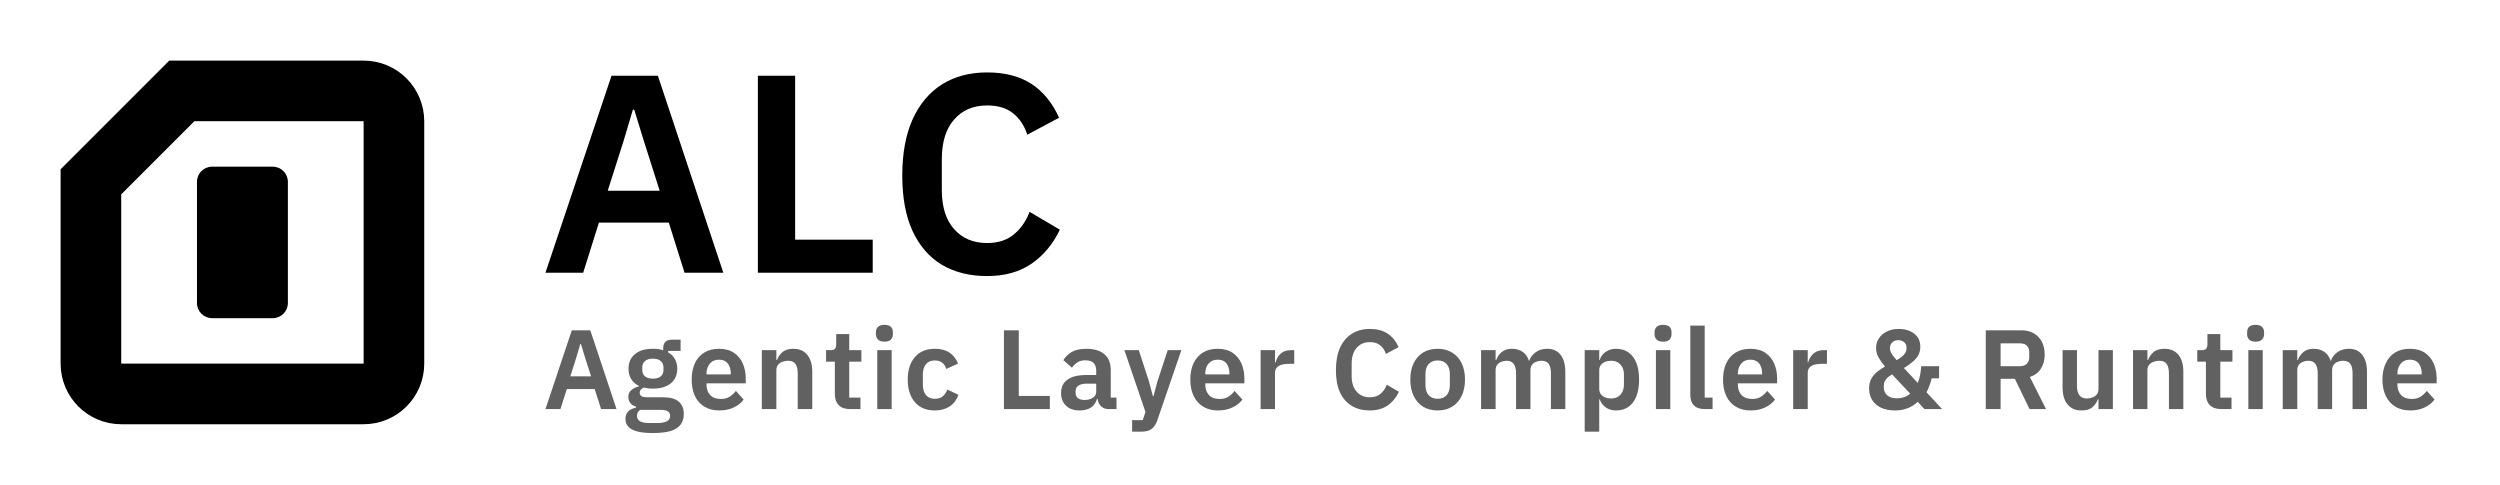
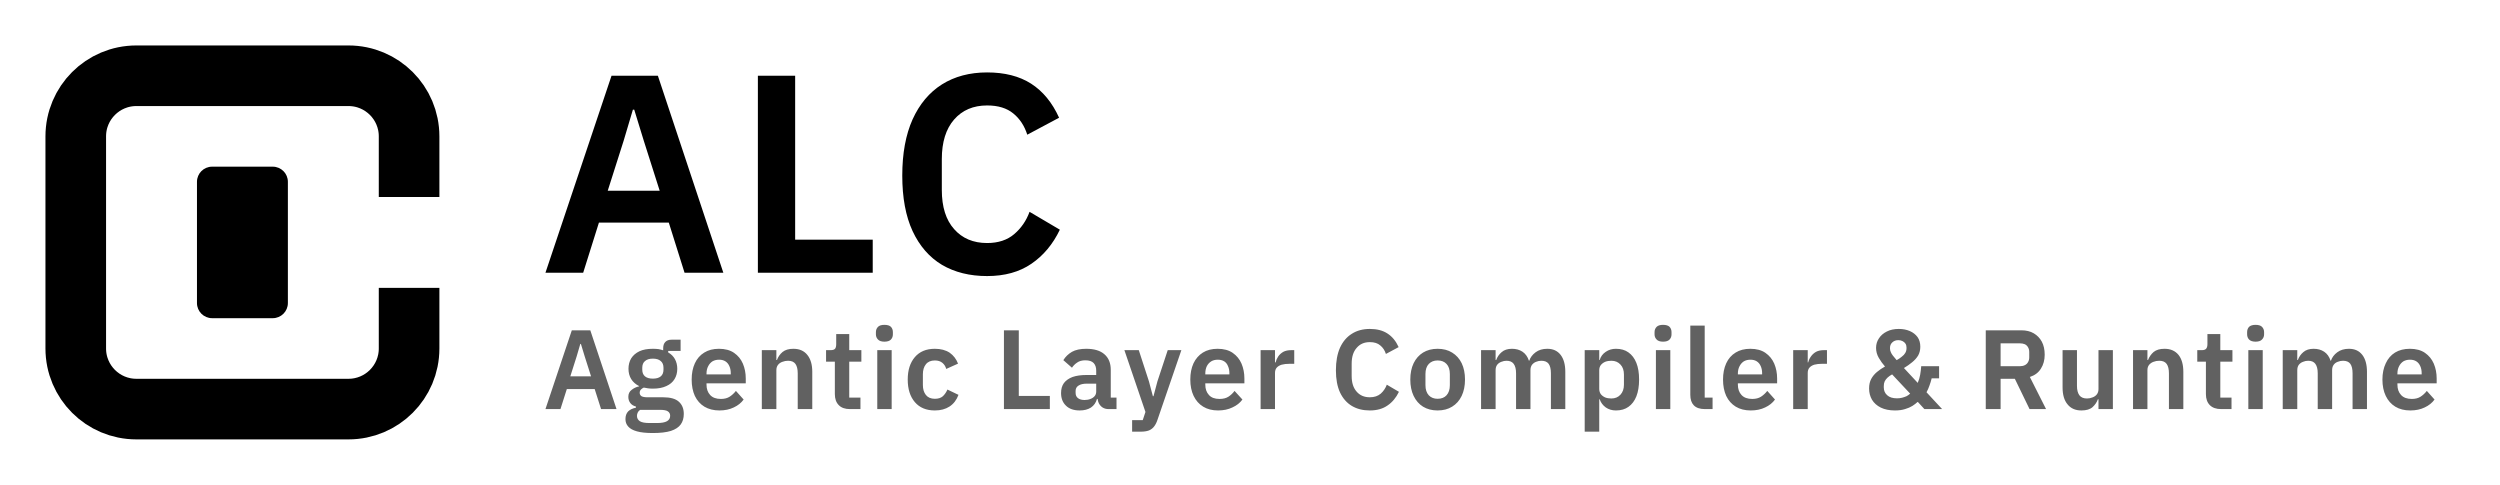
<svg xmlns="http://www.w3.org/2000/svg" viewBox="0 0 165 32" width="165" height="32" role="img" fill="currentColor">
-   <path d="M12 6H24a2 2 0 0 1 2 2V24a2 2 0 0 1-2 2H8a2 2 0 0 1-2-2V12Z" fill="none" stroke="currentColor" stroke-width="4" stroke-linejoin="miter" />
+   <path d="M27 19V23a4 4 0 0 1-4 4H9a4 4 0 0 1-4-4V9a4 4 0 0 1 4-4h14a4 4 0 0 1 4 4v4" fill="none" stroke="currentColor" stroke-width="4" />
  <rect x="13" y="11" width="6" height="10" rx="1" fill="currentColor" />
  <path d="M12.13 0H9.57L8.53 -3.31H3.92L2.88 0H0.39L4.75 -13H7.81ZM7.93 -5.41 6.88 -8.71 6.25 -10.76H6.16L5.55 -8.71L4.5 -5.41Z M21.99 0H14.41V-13H16.87V-2.18H21.99Z M29.54 0.22Q27.82 0.22 26.56 -0.52Q25.31 -1.27 24.62 -2.75Q23.94 -4.22 23.94 -6.41Q23.94 -8.6 24.62 -10.12Q25.31 -11.64 26.56 -12.43Q27.82 -13.22 29.54 -13.22Q31.28 -13.22 32.44 -12.48Q33.61 -11.73 34.29 -10.23L32.19 -9.11Q31.91 -9.99 31.27 -10.51Q30.63 -11.04 29.54 -11.04Q28.17 -11.04 27.36 -10.11Q26.55 -9.18 26.55 -7.5V-5.46Q26.55 -3.79 27.36 -2.88Q28.17 -1.96 29.54 -1.96Q30.64 -1.96 31.33 -2.55Q32.02 -3.14 32.34 -4.02L34.34 -2.84Q33.65 -1.4 32.46 -0.59Q31.28 0.22 29.54 0.22Z" transform="translate(35.61 18)" />
  <path d="M4.85 0H3.83L3.41 -1.32H1.57L1.15 0H0.16L1.9 -5.2H3.12ZM3.17 -2.16 2.75 -3.48 2.5 -4.3H2.46L2.22 -3.48L1.8 -2.16Z M9.29 0.32Q9.29 0.73 9.09 1.01Q8.89 1.29 8.44 1.44Q7.99 1.58 7.25 1.58Q6.59 1.58 6.2 1.47Q5.8 1.36 5.62 1.15Q5.44 0.95 5.44 0.66Q5.44 0.34 5.62 0.15Q5.81 -0.03 6.13 -0.09V-0.17Q5.89 -0.23 5.76 -0.4Q5.63 -0.57 5.63 -0.81Q5.63 -1.11 5.85 -1.27Q6.06 -1.44 6.34 -1.5V-1.52Q6 -1.69 5.82 -1.98Q5.64 -2.27 5.64 -2.66Q5.64 -3.05 5.82 -3.35Q6.01 -3.65 6.37 -3.82Q6.72 -3.98 7.25 -3.98Q7.44 -3.98 7.61 -3.96Q7.78 -3.93 7.93 -3.88V-4.01Q7.93 -4.29 8.07 -4.43Q8.21 -4.58 8.48 -4.58H9.08V-3.84H8.26V-3.74Q8.56 -3.57 8.71 -3.29Q8.86 -3.01 8.86 -2.66Q8.86 -2.27 8.68 -1.98Q8.5 -1.68 8.14 -1.52Q7.78 -1.35 7.25 -1.35Q7.08 -1.35 6.93 -1.37Q6.78 -1.39 6.65 -1.42Q6.54 -1.37 6.46 -1.29Q6.38 -1.2 6.38 -1.08Q6.38 -0.93 6.5 -0.85Q6.63 -0.78 6.88 -0.78H7.92Q8.64 -0.78 8.96 -0.49Q9.29 -0.2 9.29 0.32ZM8.39 0.44Q8.39 0.25 8.24 0.15Q8.1 0.05 7.73 0.05H6.41Q6.3 0.12 6.25 0.23Q6.2 0.33 6.2 0.45Q6.2 0.67 6.39 0.8Q6.58 0.92 7.03 0.92H7.51Q7.97 0.92 8.18 0.8Q8.39 0.68 8.39 0.44ZM7.25 -2.01Q7.59 -2.01 7.77 -2.16Q7.95 -2.31 7.95 -2.6V-2.73Q7.95 -3.02 7.77 -3.17Q7.59 -3.33 7.25 -3.33Q6.91 -3.33 6.73 -3.17Q6.55 -3.02 6.55 -2.73V-2.6Q6.55 -2.31 6.73 -2.16Q6.91 -2.01 7.25 -2.01Z M11.64 0.09Q11.07 0.09 10.65 -0.16Q10.24 -0.41 10.02 -0.87Q9.81 -1.33 9.81 -1.95Q9.81 -2.56 10.02 -3.02Q10.23 -3.48 10.64 -3.73Q11.04 -3.98 11.61 -3.98Q12.22 -3.98 12.61 -3.71Q13 -3.44 13.19 -3Q13.38 -2.55 13.38 -2.02V-1.7H10.79V-1.61Q10.79 -1.19 11.03 -0.93Q11.27 -0.67 11.74 -0.67Q12.09 -0.67 12.32 -0.82Q12.55 -0.97 12.73 -1.2L13.24 -0.63Q13 -0.3 12.59 -0.11Q12.18 0.09 11.64 0.09ZM11.62 -3.26Q11.37 -3.26 11.18 -3.15Q11 -3.03 10.9 -2.83Q10.79 -2.62 10.79 -2.35V-2.29H12.39V-2.37Q12.39 -2.63 12.3 -2.83Q12.21 -3.04 12.04 -3.15Q11.87 -3.26 11.62 -3.26Z M15.4 0H14.44V-3.89H15.4V-3.24H15.44Q15.55 -3.55 15.81 -3.77Q16.07 -3.98 16.52 -3.98Q17.12 -3.98 17.44 -3.58Q17.77 -3.18 17.77 -2.46V0H16.81V-2.36Q16.81 -2.77 16.66 -2.98Q16.51 -3.19 16.17 -3.19Q15.98 -3.19 15.8 -3.12Q15.62 -3.06 15.51 -2.92Q15.4 -2.78 15.4 -2.57Z M20.95 0H20.26Q19.77 0 19.52 -0.26Q19.26 -0.52 19.26 -0.99V-3.13H18.68V-3.89H18.98Q19.2 -3.89 19.28 -3.99Q19.35 -4.09 19.35 -4.29V-4.95H20.21V-3.89H21.01V-3.13H20.21V-0.76H20.95Z M22.53 -4.45Q22.24 -4.45 22.11 -4.59Q21.97 -4.73 21.97 -4.93V-5.08Q21.97 -5.29 22.11 -5.43Q22.24 -5.56 22.53 -5.56Q22.83 -5.56 22.96 -5.43Q23.09 -5.29 23.09 -5.08V-4.93Q23.09 -4.73 22.96 -4.59Q22.83 -4.45 22.53 -4.45ZM22.06 0V-3.89H23.01V0Z M25.86 0.09Q25.01 0.09 24.54 -0.46Q24.07 -1.01 24.07 -1.95Q24.07 -2.88 24.54 -3.43Q25.01 -3.98 25.86 -3.98Q26.45 -3.98 26.84 -3.72Q27.22 -3.45 27.39 -3L26.61 -2.65Q26.55 -2.89 26.36 -3.05Q26.17 -3.21 25.86 -3.21Q25.47 -3.21 25.27 -2.96Q25.07 -2.71 25.07 -2.3V-1.59Q25.07 -1.18 25.27 -0.93Q25.47 -0.68 25.86 -0.68Q26.2 -0.68 26.39 -0.85Q26.58 -1.03 26.69 -1.29L27.42 -0.94Q27.23 -0.43 26.83 -0.17Q26.43 0.09 25.86 0.09Z M33.45 0H30.42V-5.2H31.4V-0.87H33.45Z M37.85 0H37.32Q37.11 0 36.94 -0.1Q36.78 -0.2 36.68 -0.39Q36.59 -0.59 36.59 -0.85V-0.93L36.83 -0.67H36.56Q36.46 -0.3 36.16 -0.1Q35.86 0.09 35.42 0.09Q34.83 0.09 34.51 -0.23Q34.19 -0.54 34.19 -1.06Q34.19 -1.46 34.38 -1.72Q34.58 -1.98 34.95 -2.12Q35.33 -2.25 35.85 -2.25H36.51V-2.54Q36.51 -2.86 36.34 -3.04Q36.17 -3.22 35.79 -3.22Q35.46 -3.22 35.25 -3.07Q35.04 -2.93 34.91 -2.73L34.34 -3.23Q34.55 -3.57 34.91 -3.78Q35.27 -3.98 35.85 -3.98Q36.64 -3.98 37.05 -3.62Q37.47 -3.26 37.47 -2.59V-0.76H37.85ZM36.51 -1.68H35.9Q35.53 -1.68 35.34 -1.55Q35.15 -1.43 35.15 -1.2V-1.07Q35.15 -0.84 35.31 -0.72Q35.47 -0.6 35.74 -0.6Q35.96 -0.6 36.13 -0.67Q36.3 -0.73 36.41 -0.86Q36.51 -0.98 36.51 -1.16Z M40.55 -1.83 41.23 -3.89H42.13L40.56 0.69Q40.47 0.97 40.33 1.15Q40.2 1.32 39.99 1.41Q39.77 1.49 39.45 1.49H38.88V0.73H39.58L39.76 0.19L38.37 -3.89H39.32L39.99 -1.83L40.25 -0.85H40.29Z M44.55 0.09Q43.98 0.09 43.57 -0.16Q43.16 -0.41 42.94 -0.87Q42.72 -1.33 42.72 -1.95Q42.72 -2.56 42.93 -3.02Q43.15 -3.48 43.55 -3.73Q43.95 -3.98 44.52 -3.98Q45.13 -3.98 45.52 -3.71Q45.91 -3.44 46.1 -3Q46.29 -2.55 46.29 -2.02V-1.7H43.71V-1.61Q43.71 -1.19 43.95 -0.93Q44.18 -0.67 44.65 -0.67Q45.01 -0.67 45.24 -0.82Q45.47 -0.97 45.64 -1.2L46.16 -0.63Q45.92 -0.3 45.5 -0.11Q45.09 0.09 44.55 0.09ZM44.54 -3.26Q44.28 -3.26 44.1 -3.15Q43.91 -3.03 43.81 -2.83Q43.71 -2.62 43.71 -2.35V-2.29H45.3V-2.37Q45.3 -2.63 45.21 -2.83Q45.13 -3.04 44.96 -3.15Q44.78 -3.26 44.54 -3.26Z M48.31 0H47.36V-3.89H48.31V-3.08H48.35Q48.4 -3.29 48.52 -3.47Q48.65 -3.66 48.86 -3.78Q49.07 -3.89 49.38 -3.89H49.58V-2.99H49.29Q48.97 -2.99 48.75 -2.93Q48.53 -2.86 48.42 -2.73Q48.31 -2.6 48.31 -2.38Z M54.57 0.09Q53.88 0.09 53.38 -0.21Q52.88 -0.51 52.6 -1.1Q52.33 -1.69 52.33 -2.56Q52.33 -3.44 52.6 -4.05Q52.88 -4.66 53.38 -4.97Q53.88 -5.29 54.57 -5.29Q55.27 -5.29 55.73 -4.99Q56.2 -4.69 56.47 -4.09L55.63 -3.64Q55.52 -3.99 55.26 -4.2Q55.01 -4.42 54.57 -4.42Q54.02 -4.42 53.7 -4.04Q53.37 -3.67 53.37 -3V-2.18Q53.37 -1.52 53.7 -1.15Q54.02 -0.78 54.57 -0.78Q55.01 -0.78 55.29 -1.02Q55.56 -1.26 55.69 -1.61L56.49 -1.14Q56.21 -0.56 55.74 -0.24Q55.27 0.09 54.57 0.09Z M59.04 0.09Q58.49 0.09 58.08 -0.16Q57.68 -0.41 57.46 -0.87Q57.24 -1.33 57.24 -1.95Q57.24 -2.57 57.46 -3.03Q57.68 -3.48 58.08 -3.73Q58.49 -3.98 59.04 -3.98Q59.6 -3.98 60 -3.73Q60.41 -3.48 60.63 -3.03Q60.85 -2.57 60.85 -1.95Q60.85 -1.33 60.63 -0.87Q60.41 -0.41 60 -0.16Q59.6 0.09 59.04 0.09ZM59.04 -0.68Q59.42 -0.68 59.63 -0.91Q59.85 -1.15 59.85 -1.58V-2.31Q59.85 -2.75 59.63 -2.98Q59.42 -3.21 59.04 -3.21Q58.68 -3.21 58.46 -2.98Q58.24 -2.75 58.24 -2.31V-1.58Q58.24 -1.15 58.46 -0.91Q58.68 -0.68 59.04 -0.68Z M62.87 0H61.91V-3.89H62.87V-3.24H62.91Q63.02 -3.55 63.27 -3.76Q63.52 -3.98 63.95 -3.98Q64.35 -3.98 64.64 -3.79Q64.94 -3.59 65.07 -3.19H65.09Q65.2 -3.52 65.51 -3.75Q65.82 -3.98 66.28 -3.98Q66.85 -3.98 67.16 -3.58Q67.47 -3.18 67.47 -2.46V0H66.52V-2.36Q66.52 -2.78 66.37 -2.99Q66.22 -3.19 65.89 -3.19Q65.71 -3.19 65.54 -3.12Q65.38 -3.06 65.27 -2.92Q65.17 -2.78 65.17 -2.57V0H64.22V-2.36Q64.22 -2.78 64.06 -2.99Q63.91 -3.19 63.59 -3.19Q63.42 -3.19 63.25 -3.12Q63.08 -3.06 62.97 -2.92Q62.87 -2.78 62.87 -2.57Z M68.75 1.49V-3.89H69.71V-3.24H69.74Q69.84 -3.58 70.14 -3.78Q70.43 -3.98 70.81 -3.98Q71.31 -3.98 71.64 -3.74Q71.98 -3.5 72.16 -3.05Q72.34 -2.6 72.34 -1.95Q72.34 -1.3 72.16 -0.84Q71.98 -0.39 71.64 -0.15Q71.31 0.09 70.81 0.09Q70.43 0.09 70.14 -0.11Q69.85 -0.32 69.74 -0.65H69.71V1.49ZM70.51 -0.7Q70.88 -0.7 71.11 -0.95Q71.34 -1.2 71.34 -1.61V-2.28Q71.34 -2.7 71.11 -2.94Q70.88 -3.19 70.51 -3.19Q70.28 -3.19 70.1 -3.12Q69.92 -3.04 69.81 -2.9Q69.71 -2.76 69.71 -2.57V-1.33Q69.71 -1.14 69.81 -0.99Q69.92 -0.85 70.1 -0.77Q70.28 -0.7 70.51 -0.7Z M73.92 -4.45Q73.63 -4.45 73.5 -4.59Q73.36 -4.73 73.36 -4.93V-5.08Q73.36 -5.29 73.5 -5.43Q73.63 -5.56 73.92 -5.56Q74.22 -5.56 74.35 -5.43Q74.48 -5.29 74.48 -5.08V-4.93Q74.48 -4.73 74.35 -4.59Q74.22 -4.45 73.92 -4.45ZM73.45 0V-3.89H74.4V0Z M77.19 0H76.68Q76.19 0 75.95 -0.25Q75.72 -0.49 75.72 -0.94V-5.51H76.67V-0.76H77.19Z M79.71 0.09Q79.13 0.09 78.72 -0.16Q78.31 -0.41 78.09 -0.87Q77.88 -1.33 77.88 -1.95Q77.88 -2.56 78.09 -3.02Q78.3 -3.48 78.71 -3.73Q79.11 -3.98 79.68 -3.98Q80.29 -3.98 80.68 -3.71Q81.07 -3.44 81.26 -3Q81.45 -2.55 81.45 -2.02V-1.7H78.86V-1.61Q78.86 -1.19 79.1 -0.93Q79.34 -0.67 79.81 -0.67Q80.16 -0.67 80.39 -0.82Q80.62 -0.97 80.8 -1.2L81.31 -0.63Q81.07 -0.3 80.66 -0.11Q80.25 0.09 79.71 0.09ZM79.69 -3.26Q79.44 -3.26 79.25 -3.15Q79.07 -3.03 78.97 -2.83Q78.86 -2.62 78.86 -2.35V-2.29H80.46V-2.37Q80.46 -2.63 80.37 -2.83Q80.28 -3.04 80.11 -3.15Q79.94 -3.26 79.69 -3.26Z M83.47 0H82.51V-3.89H83.47V-3.08H83.5Q83.55 -3.29 83.68 -3.47Q83.81 -3.66 84.02 -3.78Q84.23 -3.89 84.53 -3.89H84.74V-2.99H84.44Q84.12 -2.99 83.9 -2.93Q83.69 -2.86 83.58 -2.73Q83.47 -2.6 83.47 -2.38Z M91.17 0 90.74 -0.47H90.72Q90.58 -0.34 90.38 -0.21Q90.17 -0.08 89.89 0Q89.61 0.09 89.23 0.09Q88.68 0.09 88.29 -0.1Q87.91 -0.29 87.71 -0.62Q87.52 -0.95 87.52 -1.36Q87.52 -1.73 87.66 -1.99Q87.8 -2.25 88.04 -2.45Q88.28 -2.65 88.57 -2.81Q88.34 -3.07 88.16 -3.38Q87.98 -3.69 87.98 -4.04Q87.98 -4.39 88.17 -4.67Q88.35 -4.95 88.69 -5.12Q89.02 -5.29 89.48 -5.29Q89.89 -5.29 90.21 -5.15Q90.53 -5.01 90.72 -4.75Q90.9 -4.49 90.9 -4.12Q90.9 -3.79 90.76 -3.54Q90.61 -3.29 90.36 -3.09Q90.12 -2.89 89.82 -2.71L90.73 -1.73Q90.84 -1.98 90.89 -2.26Q90.94 -2.55 90.96 -2.83H92.14V-2.03H91.65Q91.59 -1.78 91.5 -1.54Q91.42 -1.31 91.31 -1.11L92.34 0ZM89.45 -4.55Q89.21 -4.55 89.06 -4.41Q88.9 -4.27 88.9 -4.04V-4Q88.9 -3.88 88.95 -3.77Q88.99 -3.66 89.09 -3.53Q89.2 -3.4 89.34 -3.23Q89.54 -3.34 89.68 -3.46Q89.83 -3.57 89.91 -3.71Q89.99 -3.85 89.99 -4.02V-4.06Q89.99 -4.22 89.92 -4.32Q89.85 -4.43 89.72 -4.49Q89.6 -4.55 89.45 -4.55ZM89.36 -0.71Q89.54 -0.71 89.7 -0.75Q89.85 -0.79 89.99 -0.85Q90.12 -0.92 90.23 -1.02L89.04 -2.29Q88.87 -2.2 88.74 -2.08Q88.62 -1.97 88.55 -1.83Q88.49 -1.7 88.49 -1.52V-1.43Q88.49 -1.11 88.72 -0.91Q88.94 -0.71 89.36 -0.71Z M96.2 -2V0H95.22V-5.2H97.57Q98.05 -5.2 98.39 -5Q98.73 -4.8 98.92 -4.45Q99.11 -4.09 99.11 -3.59Q99.11 -3.06 98.86 -2.67Q98.62 -2.28 98.13 -2.12L99.2 0H98.11L97.14 -2ZM96.2 -2.83H97.47Q97.66 -2.83 97.8 -2.9Q97.94 -2.97 98.01 -3.1Q98.09 -3.23 98.09 -3.42V-3.76Q98.09 -3.95 98.01 -4.08Q97.94 -4.21 97.8 -4.28Q97.66 -4.34 97.47 -4.34H96.2Z M102.66 0V-0.65H102.62Q102.52 -0.36 102.27 -0.13Q102.02 0.09 101.53 0.09Q100.94 0.09 100.62 -0.31Q100.29 -0.7 100.29 -1.43V-3.89H101.24V-1.53Q101.24 -1.13 101.4 -0.91Q101.56 -0.7 101.9 -0.7Q102.09 -0.7 102.26 -0.77Q102.44 -0.83 102.55 -0.97Q102.66 -1.11 102.66 -1.32V-3.89H103.61V0Z M105.89 0H104.94V-3.89H105.89V-3.24H105.93Q106.05 -3.55 106.3 -3.77Q106.56 -3.98 107.02 -3.98Q107.61 -3.98 107.94 -3.58Q108.26 -3.18 108.26 -2.46V0H107.31V-2.36Q107.31 -2.77 107.16 -2.98Q107.01 -3.19 106.67 -3.19Q106.47 -3.19 106.29 -3.12Q106.12 -3.06 106 -2.92Q105.89 -2.78 105.89 -2.57Z M111.44 0H110.76Q110.27 0 110.01 -0.26Q109.75 -0.52 109.75 -0.99V-3.13H109.18V-3.89H109.48Q109.69 -3.89 109.77 -3.99Q109.85 -4.09 109.85 -4.29V-4.95H110.7V-3.89H111.5V-3.13H110.7V-0.76H111.44Z M113.03 -4.45Q112.74 -4.45 112.6 -4.59Q112.47 -4.73 112.47 -4.93V-5.08Q112.47 -5.29 112.6 -5.43Q112.74 -5.56 113.03 -5.56Q113.32 -5.56 113.45 -5.43Q113.59 -5.29 113.59 -5.08V-4.93Q113.59 -4.73 113.45 -4.59Q113.32 -4.45 113.03 -4.45ZM112.55 0V-3.89H113.5V0Z M115.78 0H114.82V-3.89H115.78V-3.24H115.82Q115.93 -3.55 116.18 -3.76Q116.43 -3.98 116.86 -3.98Q117.26 -3.98 117.55 -3.79Q117.85 -3.59 117.98 -3.19H118Q118.11 -3.52 118.42 -3.75Q118.73 -3.98 119.19 -3.98Q119.76 -3.98 120.07 -3.58Q120.38 -3.18 120.38 -2.46V0H119.43V-2.36Q119.43 -2.78 119.28 -2.99Q119.13 -3.19 118.8 -3.19Q118.62 -3.19 118.45 -3.12Q118.28 -3.06 118.18 -2.92Q118.08 -2.78 118.08 -2.57V0H117.13V-2.36Q117.13 -2.78 116.97 -2.99Q116.82 -3.19 116.5 -3.19Q116.32 -3.19 116.16 -3.12Q115.99 -3.06 115.88 -2.92Q115.78 -2.78 115.78 -2.57Z M123.24 0.09Q122.66 0.09 122.25 -0.16Q121.84 -0.41 121.62 -0.87Q121.4 -1.33 121.4 -1.95Q121.4 -2.56 121.62 -3.02Q121.83 -3.48 122.23 -3.73Q122.64 -3.98 123.21 -3.98Q123.82 -3.98 124.21 -3.71Q124.6 -3.44 124.79 -3Q124.98 -2.55 124.98 -2.02V-1.7H122.39V-1.61Q122.39 -1.19 122.63 -0.93Q122.87 -0.67 123.34 -0.67Q123.69 -0.67 123.92 -0.82Q124.15 -0.97 124.33 -1.2L124.84 -0.63Q124.6 -0.3 124.19 -0.11Q123.78 0.09 123.24 0.09ZM123.22 -3.26Q122.97 -3.26 122.78 -3.15Q122.6 -3.03 122.5 -2.83Q122.39 -2.62 122.39 -2.35V-2.29H123.99V-2.37Q123.99 -2.63 123.9 -2.83Q123.81 -3.04 123.64 -3.15Q123.47 -3.26 123.22 -3.26Z" transform="translate(35.84 27)" opacity="0.62" />
</svg>
